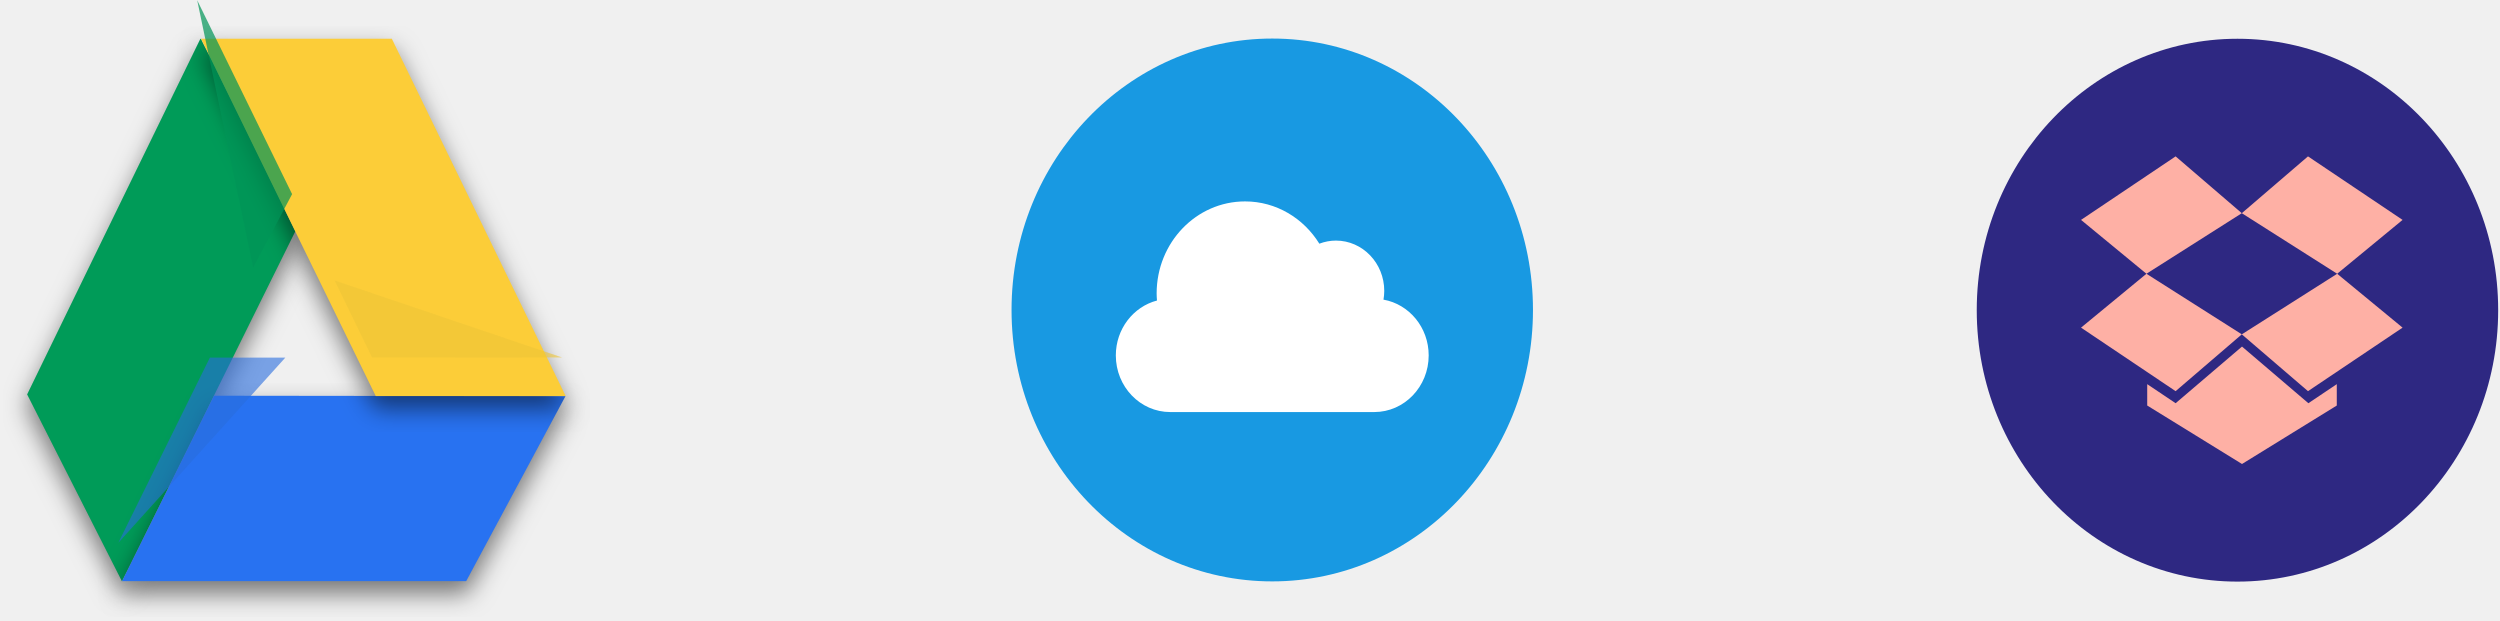
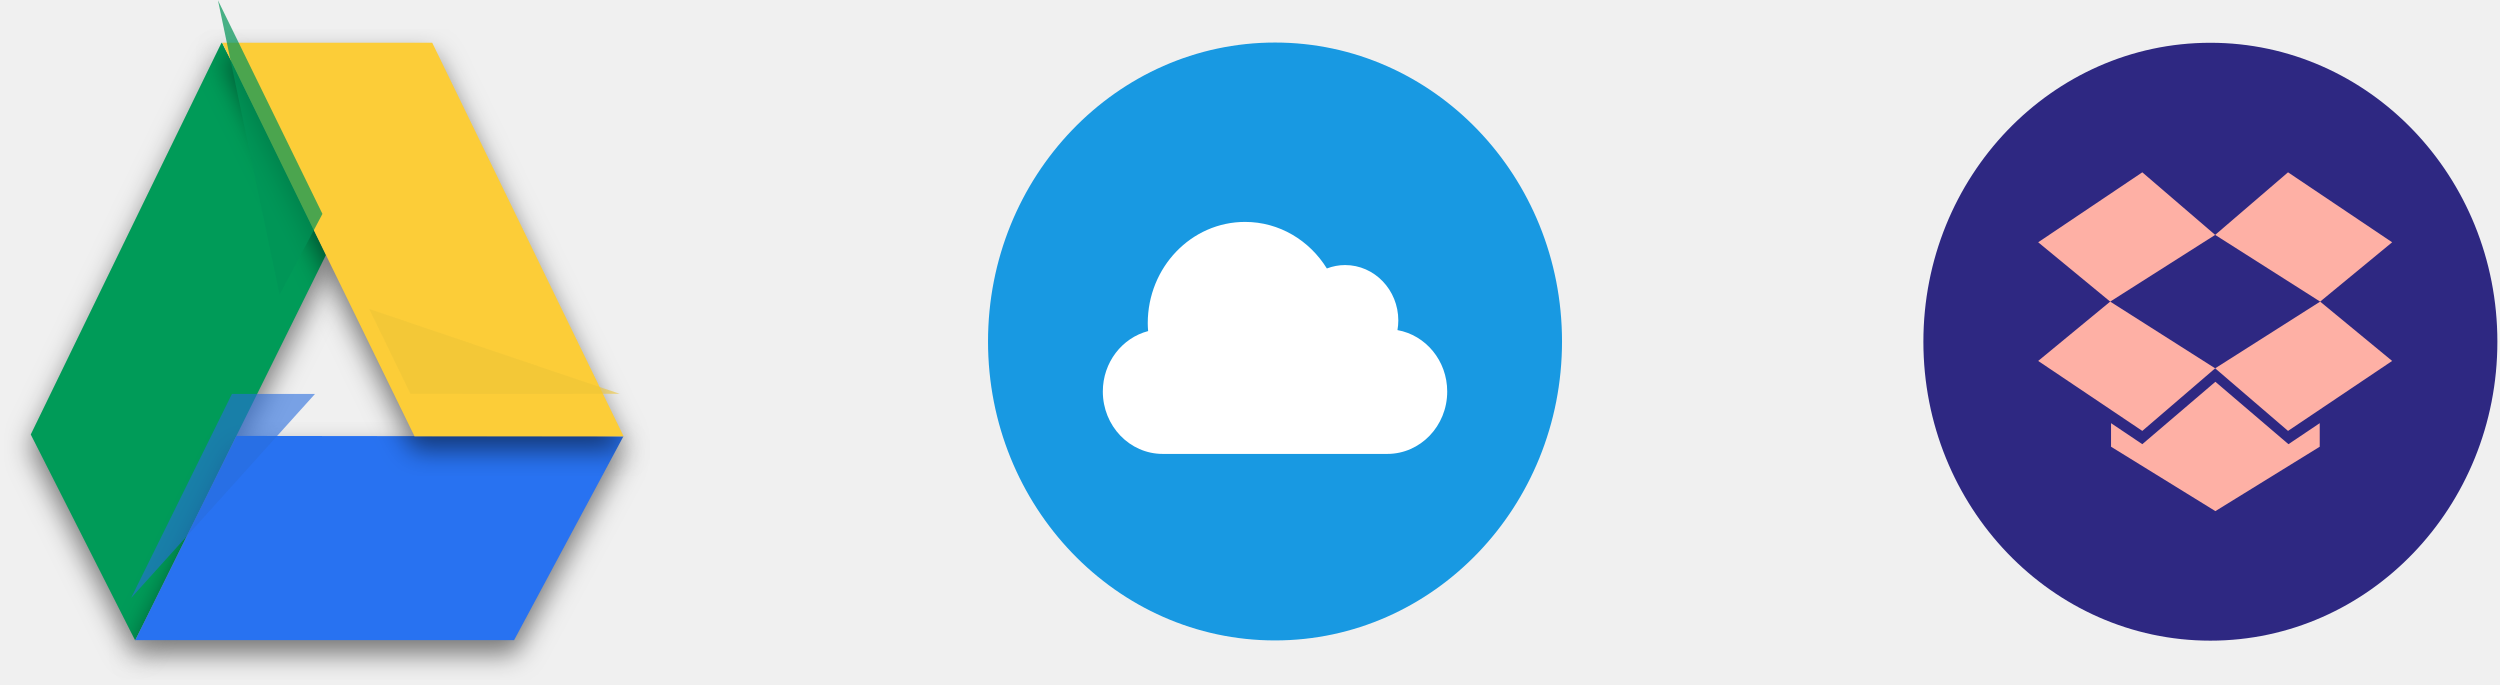
- <svg xmlns="http://www.w3.org/2000/svg" width="645" height="160" viewBox="0 0 645 160" fill="none">
-   <path d="M510 80.027C510 41.352 540.115 10 577.265 10C614.414 10 644.529 41.352 644.529 80.027C644.529 118.702 614.414 150.054 577.265 150.054C540.115 150.054 510 118.702 510 80.027Z" fill="#2E2882" />
-   <path fill-rule="evenodd" clip-rule="evenodd" d="M619.865 56.734L602.991 70.632L578.386 55.004L595.462 40.345L619.865 56.734ZM561.309 40.345L578.385 55.005L553.78 70.631L553.78 70.631L553.78 70.631L536.906 56.734L561.309 40.345ZM553.78 70.631L553.78 70.632L553.78 70.631L578.385 86.259L602.992 70.632L619.865 84.53L595.462 100.919L578.386 86.259L561.309 100.919L536.906 84.531L553.78 70.631ZM595.562 104.03L578.436 89.413L561.31 104.03L553.981 99.109V104.626L578.436 119.709L602.891 104.626V99.109L595.562 104.03Z" fill="#FEB0A5" />
-   <path d="M260.978 79.973C260.978 41.298 291.093 9.946 328.242 9.946C365.391 9.946 395.507 41.298 395.507 79.973C395.507 118.648 365.391 150 328.242 150C291.093 150 260.978 118.648 260.978 79.973Z" fill="#1899E2" />
-   <path d="M356.939 77.306C357.062 76.573 357.139 75.822 357.139 75.055C357.139 67.883 351.554 62.07 344.666 62.07C343.166 62.07 341.729 62.361 340.392 62.869C336.331 56.314 329.272 51.963 321.223 51.963C308.624 51.963 298.412 62.595 298.412 75.711C298.412 76.326 298.456 76.931 298.501 77.536C292.404 79.129 287.883 84.856 287.883 91.695C287.883 99.766 294.169 106.31 301.921 106.31H354.563C362.315 106.31 368.601 99.766 368.601 91.695C368.601 84.47 363.558 78.484 356.939 77.306Z" fill="white" />
+ <svg xmlns="http://www.w3.org/2000/svg" width="449" height="123" viewBox="0 0 449 123" fill="none">
+   <path d="M345.44 61.372C345.44 31.72 368.517 7.682 396.985 7.682C425.452 7.682 448.529 31.72 448.529 61.372C448.529 91.024 425.452 115.062 396.985 115.062C368.517 115.062 345.44 91.024 345.44 61.372Z" fill="#2E2882" />
+   <path fill-rule="evenodd" clip-rule="evenodd" d="M429.629 43.513L416.699 54.168L397.844 42.187L410.929 30.948L429.629 43.513ZM384.758 30.948L397.843 42.187L378.988 54.168L378.988 54.168L378.988 54.168L366.058 43.513L384.758 30.948ZM378.988 54.168L378.988 54.168L397.843 66.15L416.699 54.169L429.629 64.825L410.929 77.39L397.844 66.15L384.758 77.39L366.058 64.825L378.988 54.168ZM411.006 79.775L397.882 68.568L384.759 79.775L379.142 76.002V80.232L397.882 91.797L416.622 80.232V76.002L411.006 79.775Z" fill="#FEB0A5" />
+   <path d="M177.449 61.331C177.449 31.679 200.526 7.641 228.994 7.641C257.461 7.641 280.538 31.679 280.538 61.331C280.538 90.983 257.461 115.021 228.994 115.021C200.526 115.021 177.449 90.983 177.449 61.331Z" fill="#1899E2" />
+   <path d="M250.984 59.285C251.078 58.724 251.137 58.148 251.137 57.56C251.137 52.061 246.857 47.604 241.579 47.604C240.43 47.604 239.328 47.827 238.304 48.216C235.192 43.191 229.783 39.855 223.615 39.855C213.96 39.855 206.135 48.006 206.135 58.063C206.135 58.535 206.168 58.998 206.203 59.462C201.531 60.683 198.067 65.074 198.067 70.318C198.067 76.506 202.883 81.523 208.824 81.523H249.163C255.104 81.523 259.92 76.506 259.92 70.318C259.92 64.779 256.056 60.189 250.984 59.285Z" fill="white" />
  <g filter="url(#filter0_d)">
-     <path fill-rule="evenodd" clip-rule="evenodd" d="M31.468 149.996L76.199 59.672C76.199 59.672 63.339 33.045 56.69 19.805C55.811 18.055 54.571 15.204 53.437 13.153C52.486 11.432 51.877 10.064 51.877 10.064C51.877 10.064 51.737 9.92 51.667 10.064C36.778 40.486 7 101.762 7 101.762L31.468 149.996Z" fill="#009B58" />
+     <path fill-rule="evenodd" clip-rule="evenodd" d="M24.275 115.018L58.552 45.766C58.552 45.766 48.698 25.351 43.603 15.199C42.929 13.857 41.979 11.671 41.11 10.099C40.381 8.78 39.914 7.731 39.914 7.731C39.914 7.731 39.807 7.62 39.753 7.731C28.344 31.056 5.525 78.037 5.525 78.037L24.275 115.018Z" fill="#009B58" />
  </g>
  <g filter="url(#filter1_d)">
-     <path fill-rule="evenodd" clip-rule="evenodd" d="M31.502 149.926H120.28L145.892 102.208L55.212 102.098L31.502 149.926Z" fill="#2872F1" />
+     <path fill-rule="evenodd" clip-rule="evenodd" d="M24.301 114.963H92.331L111.958 78.377L42.47 78.293L24.301 114.963Z" fill="#2872F1" />
  </g>
  <g filter="url(#filter2_d)">
-     <path fill-rule="evenodd" clip-rule="evenodd" d="M51.876 10H101.093L145.951 102.193H96.942L51.876 10Z" fill="#FCCD38" />
+     <path fill-rule="evenodd" clip-rule="evenodd" d="M39.914 7.681H77.629L112.003 78.366H74.448L39.914 7.681Z" fill="#FCCD38" />
  </g>
-   <path fill-rule="evenodd" clip-rule="evenodd" d="M30.513 140.054L73.615 92.263H54.152L30.513 140.054Z" fill="#296CDE" fill-opacity="0.6" />
-   <path fill-rule="evenodd" clip-rule="evenodd" d="M100.398 92.221C115.272 92.283 145.013 92.221 145.013 92.221L86.328 72.365L95.989 92.221C95.989 92.221 98.92 92.215 100.398 92.221Z" fill="#EDC537" fill-opacity="0.6" />
-   <path fill-rule="evenodd" clip-rule="evenodd" d="M75.362 50.085L65.318 69.038L50.875 0.062L75.362 50.085Z" fill="#009557" fill-opacity="0.7" />
+   <path fill-rule="evenodd" clip-rule="evenodd" d="M23.544 107.395L56.572 70.753H41.658L23.544 107.395Z" fill="#296CDE" fill-opacity="0.6" />
+   <path fill-rule="evenodd" clip-rule="evenodd" d="M77.096 70.721C88.494 70.769 111.284 70.721 111.284 70.721L66.314 55.497L73.717 70.721C73.717 70.721 75.963 70.716 77.096 70.721Z" fill="#EDC537" fill-opacity="0.6" />
+   <path fill-rule="evenodd" clip-rule="evenodd" d="M57.911 38.415L50.214 52.947L39.147 0.062L57.911 38.415Z" fill="#009557" fill-opacity="0.7" />
  <defs>
-     <filter id="filter0_d" x="0.9" y="6.95" width="81.399" height="152.196" filterUnits="userSpaceOnUse" color-interpolation-filters="sRGB">
+     <filter id="filter0_d" x="0.851" y="5.344" width="62.376" height="116.685" filterUnits="userSpaceOnUse" color-interpolation-filters="sRGB">
      <feFlood flood-opacity="0" result="BackgroundImageFix" />
      <feColorMatrix in="SourceAlpha" type="matrix" values="0 0 0 0 0 0 0 0 0 0 0 0 0 0 0 0 0 0 127 0" />
-       <feOffset dy="3.05" />
-       <feGaussianBlur stdDeviation="3.05" />
+       <feOffset dy="2.337" />
+       <feGaussianBlur stdDeviation="2.337" />
      <feColorMatrix type="matrix" values="0 0 0 0 0 0 0 0 0 0 0 0 0 0 0 0 0 0 0.5 0" />
      <feBlend mode="normal" in2="BackgroundImageFix" result="effect1_dropShadow" />
      <feBlend mode="normal" in="SourceGraphic" in2="effect1_dropShadow" result="shape" />
    </filter>
-     <filter id="filter1_d" x="25.401" y="99.047" width="126.591" height="60.029" filterUnits="userSpaceOnUse" color-interpolation-filters="sRGB">
+     <filter id="filter1_d" x="19.626" y="75.956" width="97.006" height="46.02" filterUnits="userSpaceOnUse" color-interpolation-filters="sRGB">
      <feFlood flood-opacity="0" result="BackgroundImageFix" />
      <feColorMatrix in="SourceAlpha" type="matrix" values="0 0 0 0 0 0 0 0 0 0 0 0 0 0 0 0 0 0 127 0" />
-       <feOffset dy="3.05" />
-       <feGaussianBlur stdDeviation="3.05" />
+       <feOffset dy="2.337" />
+       <feGaussianBlur stdDeviation="2.337" />
      <feColorMatrix type="matrix" values="0 0 0 0 0 0 0 0 0 0 0 0 0 0 0 0 0 0 0.5 0" />
      <feBlend mode="normal" in2="BackgroundImageFix" result="effect1_dropShadow" />
      <feBlend mode="normal" in="SourceGraphic" in2="effect1_dropShadow" result="shape" />
    </filter>
-     <filter id="filter2_d" x="45.776" y="6.95" width="106.275" height="104.393" filterUnits="userSpaceOnUse" color-interpolation-filters="sRGB">
+     <filter id="filter2_d" x="35.239" y="5.344" width="81.438" height="80.034" filterUnits="userSpaceOnUse" color-interpolation-filters="sRGB">
      <feFlood flood-opacity="0" result="BackgroundImageFix" />
      <feColorMatrix in="SourceAlpha" type="matrix" values="0 0 0 0 0 0 0 0 0 0 0 0 0 0 0 0 0 0 127 0" />
-       <feOffset dy="3.05" />
-       <feGaussianBlur stdDeviation="3.05" />
+       <feOffset dy="2.337" />
+       <feGaussianBlur stdDeviation="2.337" />
      <feColorMatrix type="matrix" values="0 0 0 0 0 0 0 0 0 0 0 0 0 0 0 0 0 0 0.5 0" />
      <feBlend mode="normal" in2="BackgroundImageFix" result="effect1_dropShadow" />
      <feBlend mode="normal" in="SourceGraphic" in2="effect1_dropShadow" result="shape" />
    </filter>
  </defs>
</svg>
